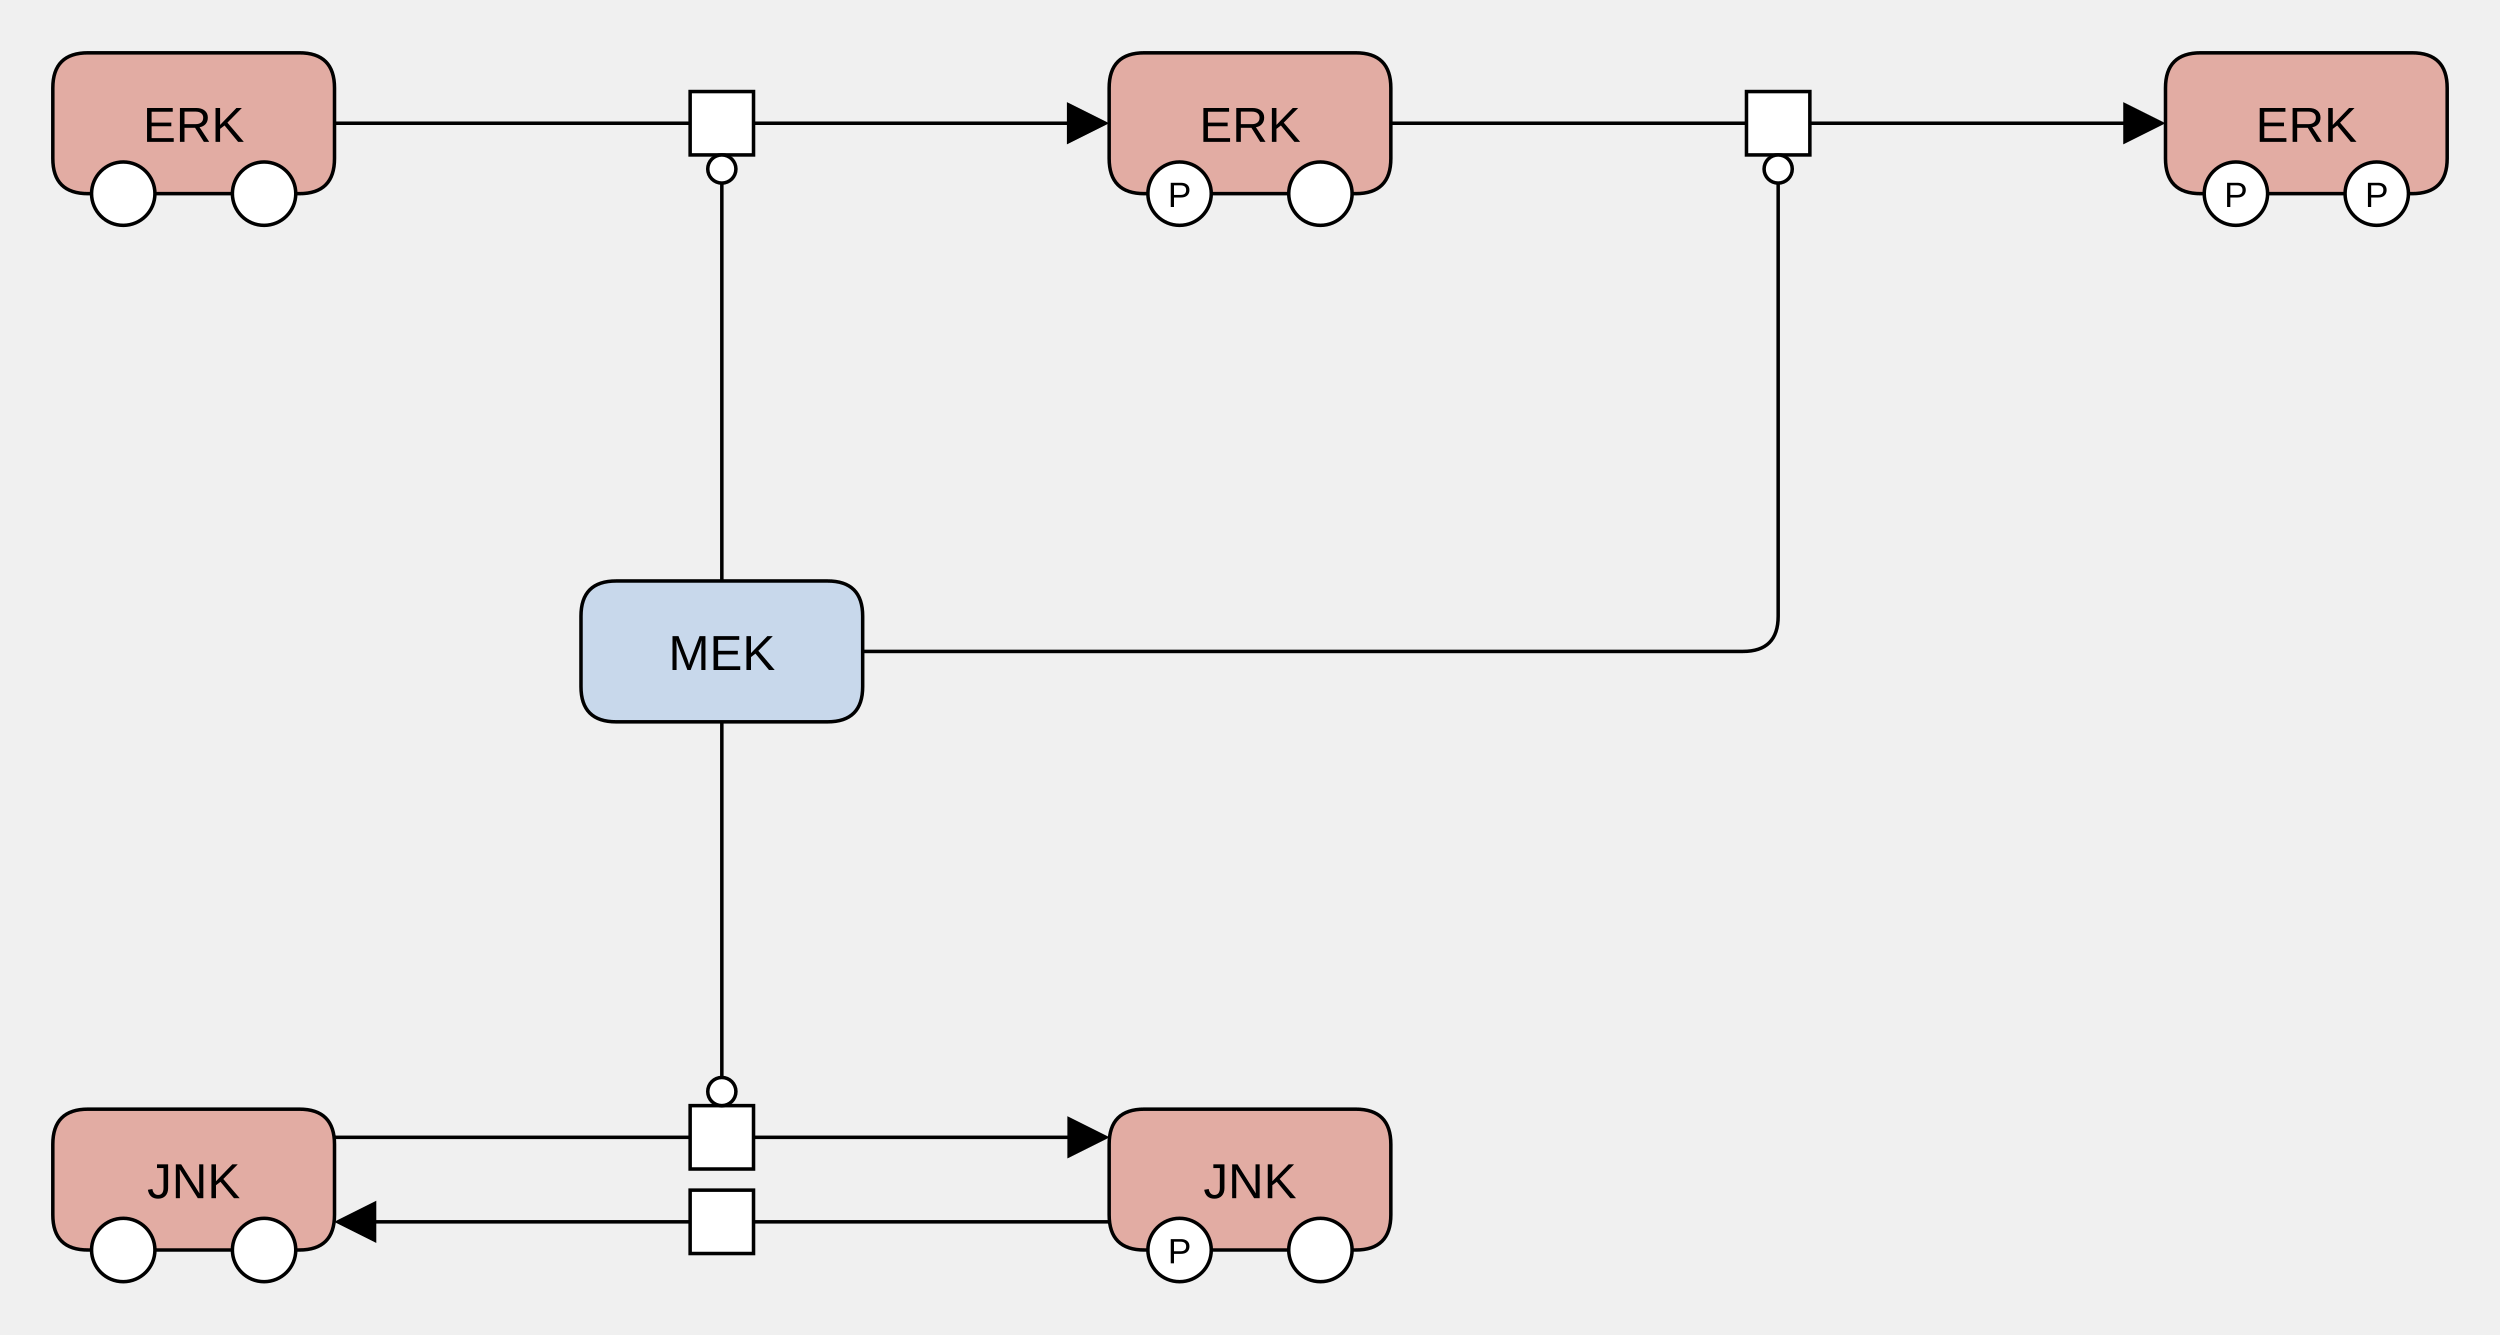
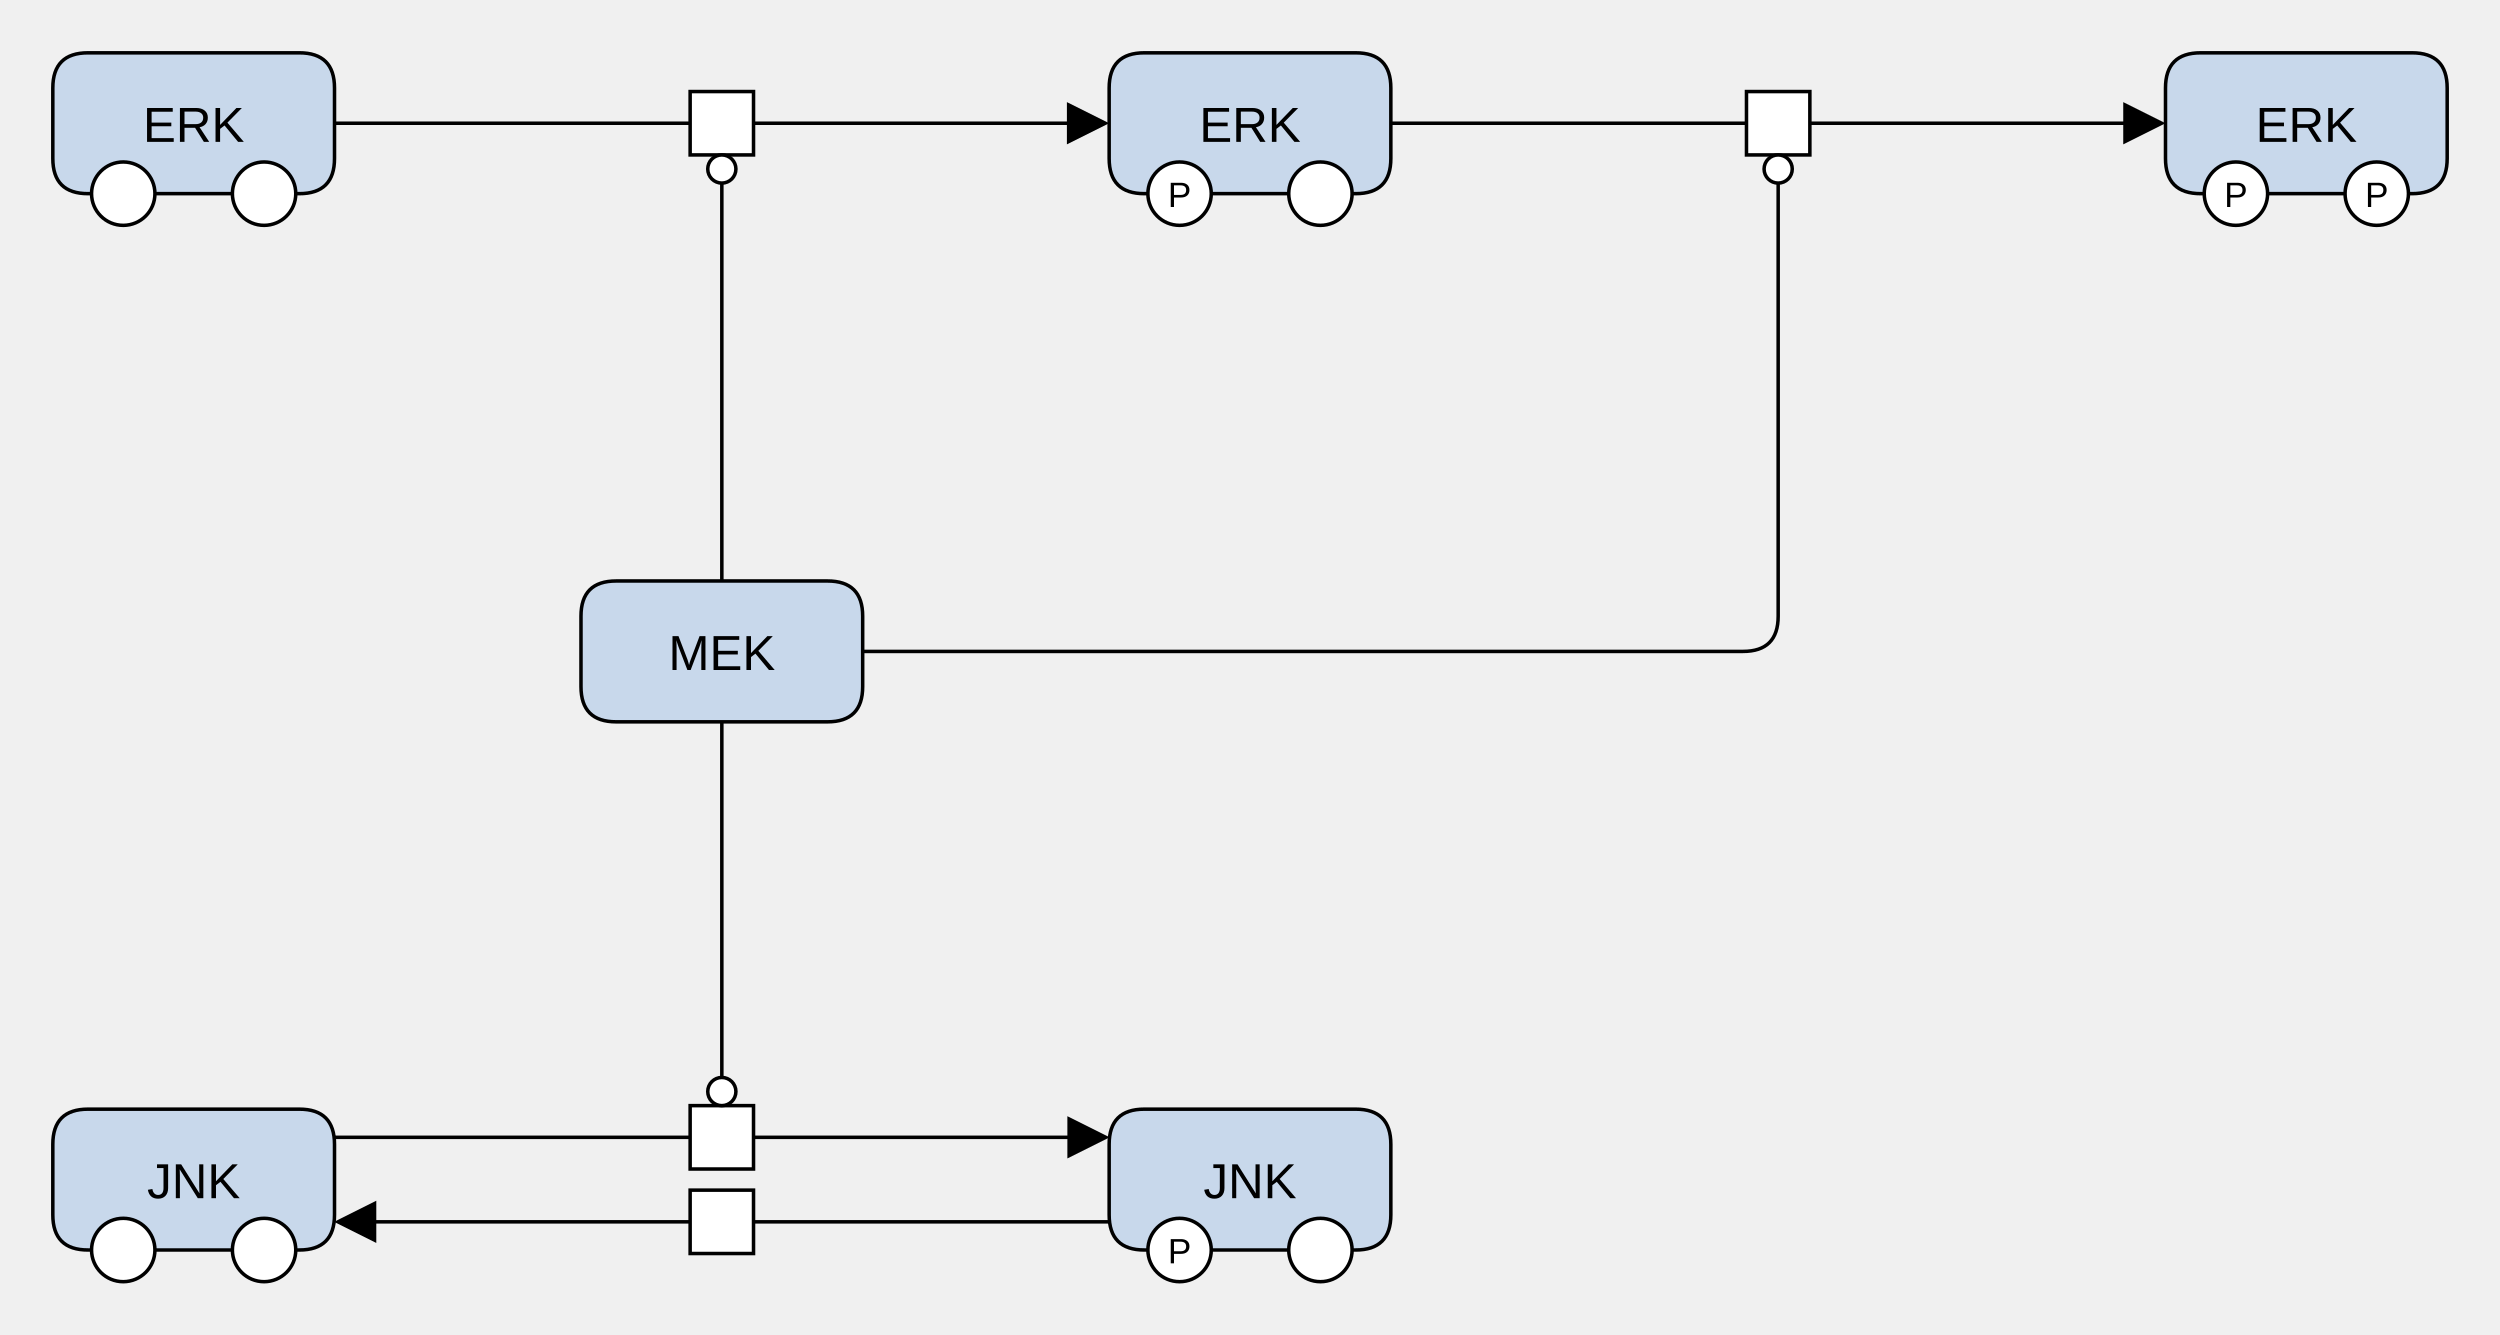
<svg xmlns="http://www.w3.org/2000/svg" width="710" height="379" viewBox="0 0 710 379" stroke-linecap="butt" stroke-miterlimit="10">
  <g transform="translate(-65,-125)">
-     <path d="M80 150 Q80 140 90 140 L150 140 Q160 140 160 150 L160 170 Q160 180 150 180 L90 180 Q80 180 80 170 Z" fill="#E2ACA3" stroke="none" />
+     <path d="M80 150 Q80 140 90 140 L150 140 Q160 140 160 150 L160 170 Q160 180 150 180 L90 180 Q80 180 80 170 Z" fill="#C8D8EB" stroke="none" />
    <path d="M80 150 Q80 140 90 140 L150 140 Q160 140 160 150 L160 170 Q160 180 150 180 L90 180 Q80 180 80 170 Z" fill="none" stroke="#000000" />
    <text x="120" y="165.291" text-anchor="middle" font-family="'Dialog', Arial, Helvetica, sans-serif" font-size="14" fill="#000000" stroke="none" xml:space="preserve">ERK</text>
    <path d="M91 180 C91 175.029 95.029 171 100 171 L100 171 C104.971 171 109 175.029 109 180 L109 180 C109 184.971 104.971 189 100 189 L100 189 C95.029 189 91 184.971 91 180 Z" fill="#FFFFFF" stroke="none" />
    <path d="M91 180 C91 175.029 95.029 171 100 171 L100 171 C104.971 171 109 175.029 109 180 L109 180 C109 184.971 104.971 189 100 189 L100 189 C95.029 189 91 184.971 91 180 Z" fill="none" stroke="#000000" />
    <path d="M131 180 C131 175.029 135.029 171 140 171 L140 171 C144.971 171 149 175.029 149 180 L149 180 C149 184.971 144.971 189 140 189 L140 189 C135.029 189 131 184.971 131 180 Z" fill="#FFFFFF" stroke="none" />
    <path d="M131 180 C131 175.029 135.029 171 140 171 L140 171 C144.971 171 149 175.029 149 180 L149 180 C149 184.971 144.971 189 140 189 L140 189 C135.029 189 131 184.971 131 180 Z" fill="none" stroke="#000000" />
    <path d="M261 151 L279 151 L279 169 L261 169 Z" fill="#FFFFFF" stroke="none" />
    <path d="M261 151 L279 151 L279 169 L261 169 Z" fill="none" stroke="#000000" />
-     <path d="M380 150 Q380 140 390 140 L450 140 Q460 140 460 150 L460 170 Q460 180 450 180 L390 180 Q380 180 380 170 Z" fill="#E2ACA3" stroke="none" />
+     <path d="M380 150 Q380 140 390 140 L450 140 Q460 140 460 150 L460 170 Q460 180 450 180 L390 180 Q380 180 380 170 Z" fill="#C8D8EB" stroke="none" />
    <path d="M380 150 Q380 140 390 140 L450 140 Q460 140 460 150 L460 170 Q460 180 450 180 L390 180 Q380 180 380 170 Z" fill="none" stroke="#000000" />
    <text x="420" y="165.291" text-anchor="middle" font-family="'Dialog', Arial, Helvetica, sans-serif" font-size="14" fill="#000000" stroke="none" xml:space="preserve">ERK</text>
    <path d="M391 180 C391 175.029 395.029 171 400 171 L400 171 C404.971 171 409 175.029 409 180 L409 180 C409 184.971 404.971 189 400 189 L400 189 C395.029 189 391 184.971 391 180 Z" fill="#FFFFFF" stroke="none" />
    <path d="M391 180 C391 175.029 395.029 171 400 171 L400 171 C404.971 171 409 175.029 409 180 L409 180 C409 184.971 404.971 189 400 189 L400 189 C395.029 189 391 184.971 391 180 Z" fill="none" stroke="#000000" />
    <text x="400" y="183.78" text-anchor="middle" font-family="'Dialog', Arial, Helvetica, sans-serif" font-size="10" fill="#000000" stroke="none" xml:space="preserve">P</text>
    <path d="M431 180 C431 175.029 435.029 171 440 171 L440 171 C444.971 171 449 175.029 449 180 L449 180 C449 184.971 444.971 189 440 189 L440 189 C435.029 189 431 184.971 431 180 Z" fill="#FFFFFF" stroke="none" />
    <path d="M431 180 C431 175.029 435.029 171 440 171 L440 171 C444.971 171 449 175.029 449 180 L449 180 C449 184.971 444.971 189 440 189 L440 189 C435.029 189 431 184.971 431 180 Z" fill="none" stroke="#000000" />
    <path d="M561 151 L579 151 L579 169 L561 169 Z" fill="#FFFFFF" stroke="none" />
    <path d="M561 151 L579 151 L579 169 L561 169 Z" fill="none" stroke="#000000" />
-     <path d="M680 150 Q680 140 690 140 L750 140 Q760 140 760 150 L760 170 Q760 180 750 180 L690 180 Q680 180 680 170 Z" fill="#E2ACA3" stroke="none" />
+     <path d="M680 150 Q680 140 690 140 L750 140 Q760 140 760 150 L760 170 Q760 180 750 180 L690 180 Q680 180 680 170 Z" fill="#C8D8EB" stroke="none" />
    <path d="M680 150 Q680 140 690 140 L750 140 Q760 140 760 150 L760 170 Q760 180 750 180 L690 180 Q680 180 680 170 Z" fill="none" stroke="#000000" />
    <text x="720" y="165.291" text-anchor="middle" font-family="'Dialog', Arial, Helvetica, sans-serif" font-size="14" fill="#000000" stroke="none" xml:space="preserve">ERK</text>
    <path d="M691 180 C691 175.029 695.029 171 700 171 L700 171 C704.971 171 709 175.029 709 180 L709 180 C709 184.971 704.971 189 700 189 L700 189 C695.029 189 691 184.971 691 180 Z" fill="#FFFFFF" stroke="none" />
    <path d="M691 180 C691 175.029 695.029 171 700 171 L700 171 C704.971 171 709 175.029 709 180 L709 180 C709 184.971 704.971 189 700 189 L700 189 C695.029 189 691 184.971 691 180 Z" fill="none" stroke="#000000" />
    <text x="700" y="183.78" text-anchor="middle" font-family="'Dialog', Arial, Helvetica, sans-serif" font-size="10" fill="#000000" stroke="none" xml:space="preserve">P</text>
    <path d="M731 180 C731 175.029 735.029 171 740 171 L740 171 C744.971 171 749 175.029 749 180 L749 180 C749 184.971 744.971 189 740 189 L740 189 C735.029 189 731 184.971 731 180 Z" fill="#FFFFFF" stroke="none" />
    <path d="M731 180 C731 175.029 735.029 171 740 171 L740 171 C744.971 171 749 175.029 749 180 L749 180 C749 184.971 744.971 189 740 189 L740 189 C735.029 189 731 184.971 731 180 Z" fill="none" stroke="#000000" />
    <text x="740" y="183.78" text-anchor="middle" font-family="'Dialog', Arial, Helvetica, sans-serif" font-size="10" fill="#000000" stroke="none" xml:space="preserve">P</text>
    <path d="M230 300 Q230 290 240 290 L300 290 Q310 290 310 300 L310 320 Q310 330 300 330 L240 330 Q230 330 230 320 Z" fill="#C8D8EB" stroke="none" />
    <path d="M230 300 Q230 290 240 290 L300 290 Q310 290 310 300 L310 320 Q310 330 300 330 L240 330 Q230 330 230 320 Z" fill="none" stroke="#000000" />
    <text x="270" y="315.291" text-anchor="middle" font-family="'Dialog', Arial, Helvetica, sans-serif" font-size="14" fill="#000000" stroke="none" xml:space="preserve">MEK</text>
-     <path d="M80 450 Q80 440 90 440 L150 440 Q160 440 160 450 L160 470 Q160 480 150 480 L90 480 Q80 480 80 470 Z" fill="#E2ACA3" stroke="none" />
+     <path d="M80 450 Q80 440 90 440 L150 440 Q160 440 160 450 L160 470 Q160 480 150 480 L90 480 Q80 480 80 470 Z" fill="#C8D8EB" stroke="none" />
    <path d="M80 450 Q80 440 90 440 L150 440 Q160 440 160 450 L160 470 Q160 480 150 480 L90 480 Q80 480 80 470 Z" fill="none" stroke="#000000" />
    <text x="120" y="465.291" text-anchor="middle" font-family="'Dialog', Arial, Helvetica, sans-serif" font-size="14" fill="#000000" stroke="none" xml:space="preserve">JNK</text>
    <path d="M91 480 C91 475.029 95.029 471 100 471 L100 471 C104.971 471 109 475.029 109 480 L109 480 C109 484.971 104.971 489 100 489 L100 489 C95.029 489 91 484.971 91 480 Z" fill="#FFFFFF" stroke="none" />
    <path d="M91 480 C91 475.029 95.029 471 100 471 L100 471 C104.971 471 109 475.029 109 480 L109 480 C109 484.971 104.971 489 100 489 L100 489 C95.029 489 91 484.971 91 480 Z" fill="none" stroke="#000000" />
    <path d="M131 480 C131 475.029 135.029 471 140 471 L140 471 C144.971 471 149 475.029 149 480 L149 480 C149 484.971 144.971 489 140 489 L140 489 C135.029 489 131 484.971 131 480 Z" fill="#FFFFFF" stroke="none" />
    <path d="M131 480 C131 475.029 135.029 471 140 471 L140 471 C144.971 471 149 475.029 149 480 L149 480 C149 484.971 144.971 489 140 489 L140 489 C135.029 489 131 484.971 131 480 Z" fill="none" stroke="#000000" />
    <path d="M261 439 L279 439 L279 457 L261 457 Z" fill="#FFFFFF" stroke="none" />
    <path d="M261 439 L279 439 L279 457 L261 457 Z" fill="none" stroke="#000000" />
    <path d="M261 463 L279 463 L279 481 L261 481 Z" fill="#FFFFFF" stroke="none" />
    <path d="M261 463 L279 463 L279 481 L261 481 Z" fill="none" stroke="#000000" />
-     <path d="M380 450 Q380 440 390 440 L450 440 Q460 440 460 450 L460 470 Q460 480 450 480 L390 480 Q380 480 380 470 Z" fill="#E2ACA3" stroke="none" />
+     <path d="M380 450 Q380 440 390 440 L450 440 Q460 440 460 450 L460 470 Q460 480 450 480 L390 480 Q380 480 380 470 Z" fill="#C8D8EB" stroke="none" />
    <path d="M380 450 Q380 440 390 440 L450 440 Q460 440 460 450 L460 470 Q460 480 450 480 L390 480 Q380 480 380 470 Z" fill="none" stroke="#000000" />
    <text x="420" y="465.291" text-anchor="middle" font-family="'Dialog', Arial, Helvetica, sans-serif" font-size="14" fill="#000000" stroke="none" xml:space="preserve">JNK</text>
    <path d="M391 480 C391 475.029 395.029 471 400 471 L400 471 C404.971 471 409 475.029 409 480 L409 480 C409 484.971 404.971 489 400 489 L400 489 C395.029 489 391 484.971 391 480 Z" fill="#FFFFFF" stroke="none" />
    <path d="M391 480 C391 475.029 395.029 471 400 471 L400 471 C404.971 471 409 475.029 409 480 L409 480 C409 484.971 404.971 489 400 489 L400 489 C395.029 489 391 484.971 391 480 Z" fill="none" stroke="#000000" />
    <text x="400" y="483.779" text-anchor="middle" font-family="'Dialog', Arial, Helvetica, sans-serif" font-size="10" fill="#000000" stroke="none" xml:space="preserve">P</text>
    <path d="M431 480 C431 475.029 435.029 471 440 471 L440 471 C444.971 471 449 475.029 449 480 L449 480 C449 484.971 444.971 489 440 489 L440 489 C435.029 489 431 484.971 431 480 Z" fill="#FFFFFF" stroke="none" />
    <path d="M431 480 C431 475.029 435.029 471 440 471 L440 471 C444.971 471 449 475.029 449 480 L449 480 C449 484.971 444.971 489 440 489 L440 489 C435.029 489 431 484.971 431 480 Z" fill="none" stroke="#000000" />
    <path d="M160 160 L261 160" fill="none" stroke="#000000" />
    <path d="M279 160 L369 160" fill="none" stroke="#000000" />
    <path d="M380 160 L368 166 L368 154 Z" fill="#000000" stroke="none" />
    <path d="M270 290 L270 177" fill="none" stroke="#000000" />
    <circle cx="270" cy="173" r="4" fill="white" stroke="#000000" />
    <path d="M460 160 L561 160" fill="none" stroke="#000000" />
    <path d="M579 160 L669 160" fill="none" stroke="#000000" />
    <path d="M680 160 L668 166 L668 154 Z" fill="#000000" stroke="none" />
    <path d="M310 310 L560 310 Q570 310 570 300 L570 177" fill="none" stroke="#000000" />
    <circle cx="570" cy="173" r="4" fill="white" stroke="#000000" />
    <path d="M159.867 448 L261 448" fill="none" stroke="#000000" />
    <path d="M279 448 L369.133 448" fill="none" stroke="#000000" />
    <path d="M380.133 448 L368.133 454 L368.133 442 Z" fill="#000000" stroke="none" />
    <path d="M270 330 L270 431" fill="none" stroke="#000000" />
    <circle cx="270" cy="435" r="4" fill="white" stroke="#000000" />
    <path d="M380.133 472 L279 472" fill="none" stroke="#000000" />
    <path d="M261 472 L170.867 472" fill="none" stroke="#000000" />
    <path d="M159.867 472 L171.867 466 L171.867 478 Z" fill="#000000" stroke="none" />
  </g>
</svg>
